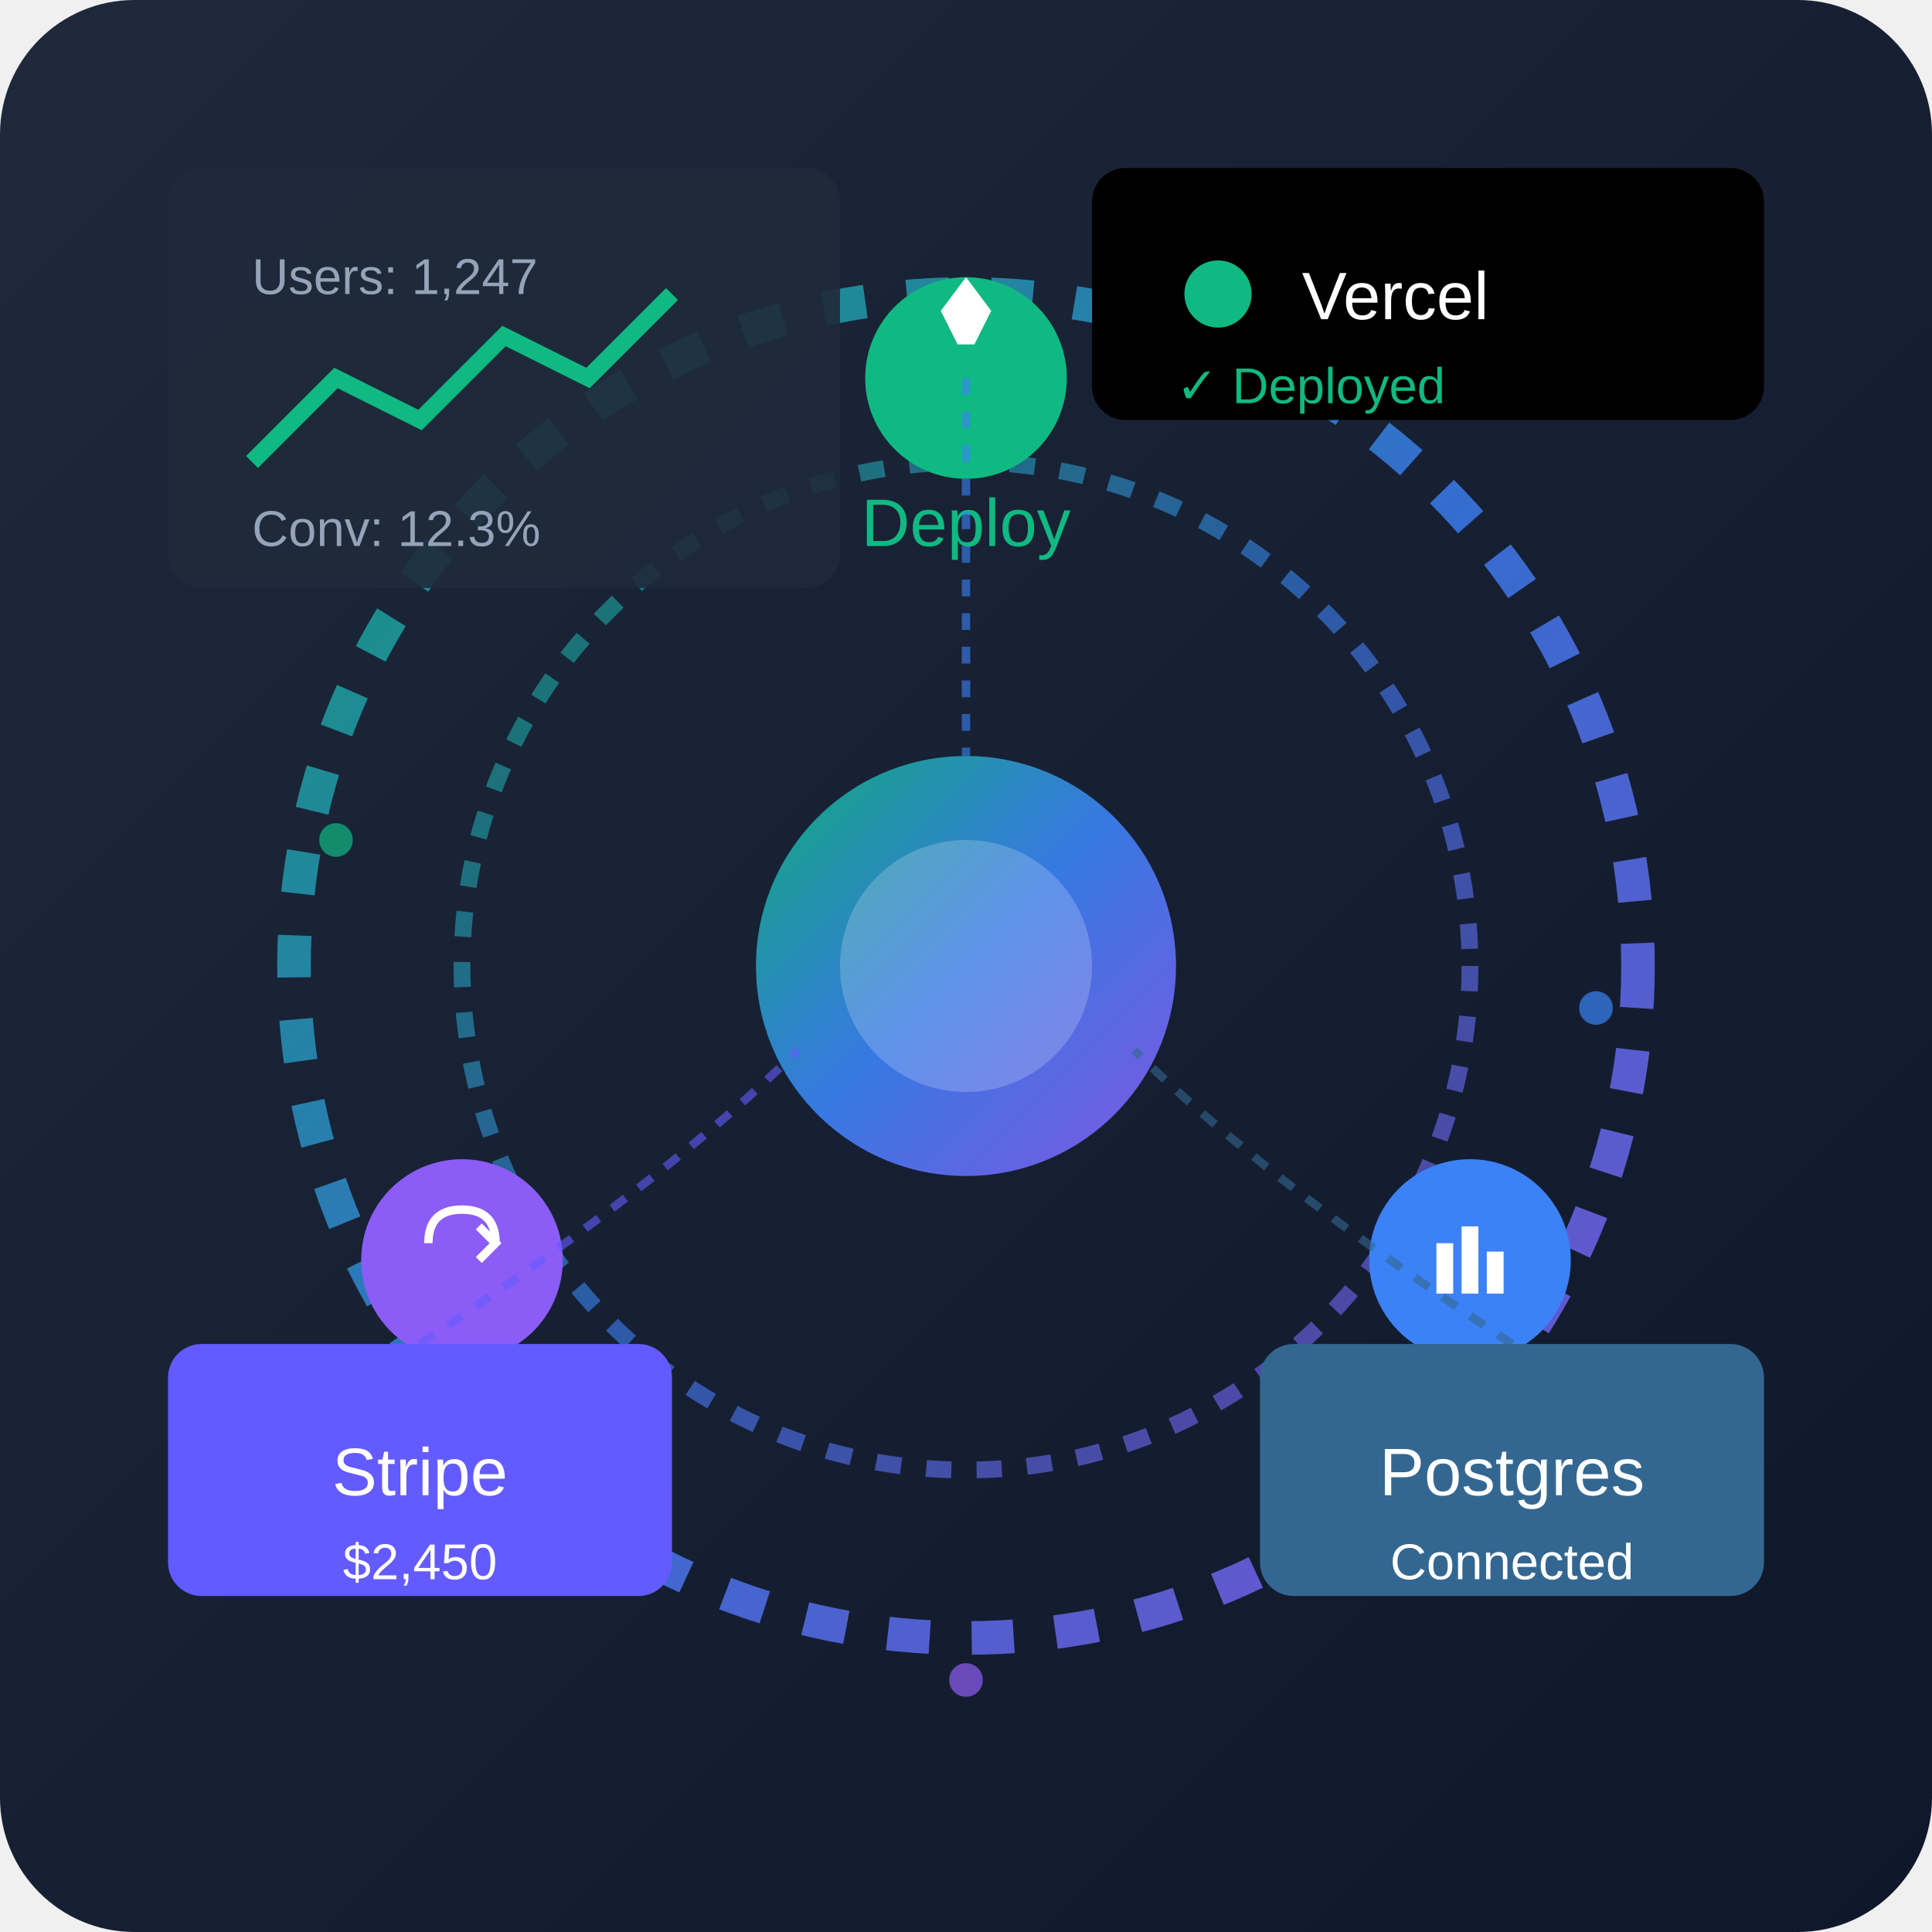
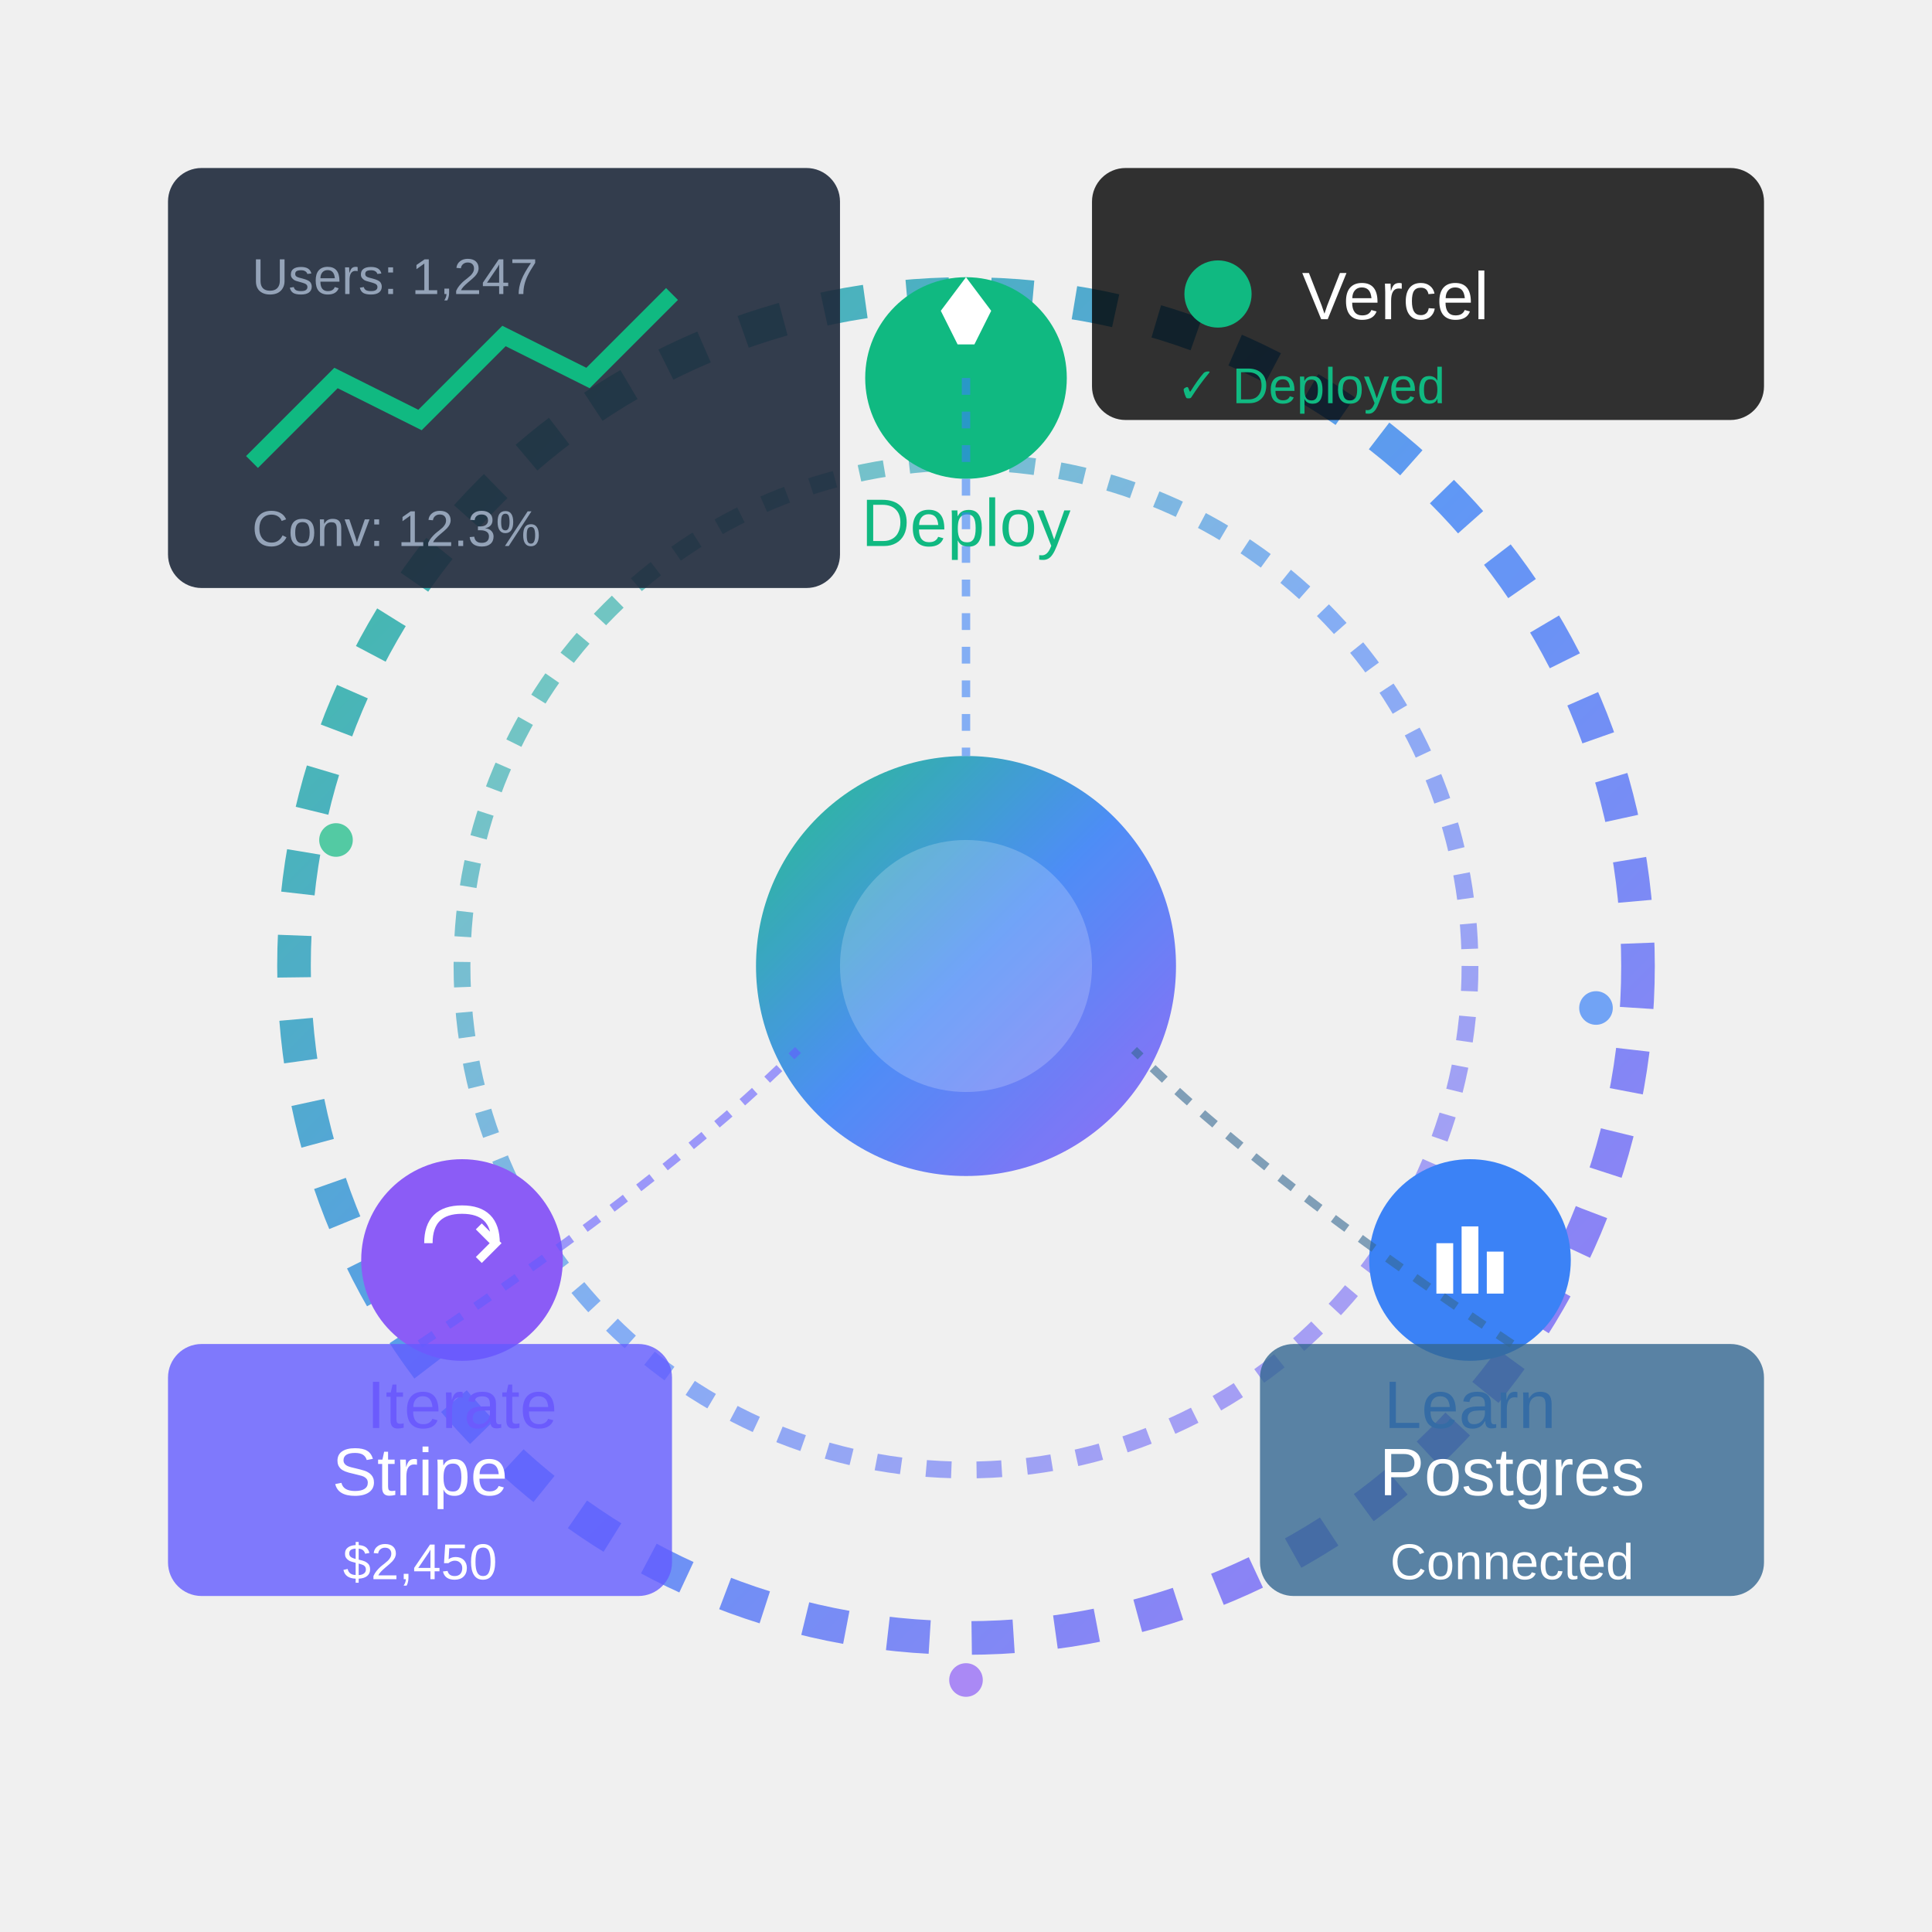
<svg xmlns="http://www.w3.org/2000/svg" width="230" height="230" viewBox="0 0 230 230" fill="none">
  <defs>
    <linearGradient id="cycleGradient" x1="0%" y1="0%" x2="100%" y2="100%">
      <stop offset="0%" style="stop-color:#10b981" />
      <stop offset="50%" style="stop-color:#3b82f6" />
      <stop offset="100%" style="stop-color:#8b5cf6" />
    </linearGradient>
-     <linearGradient id="dashboardBg" x1="0%" y1="0%" x2="100%" y2="100%">
-       <stop offset="0%" style="stop-color:#1e293b" />
-       <stop offset="100%" style="stop-color:#0f172a" />
-     </linearGradient>
  </defs>
-   <rect width="230" height="230" fill="url(#dashboardBg)" rx="16" />
  <g transform="translate(115, 115)">
    <circle cx="0" cy="0" r="80" fill="none" stroke="url(#cycleGradient)" stroke-width="4" opacity="0.8" stroke-dasharray="5,5">
      <animateTransform attributeName="transform" type="rotate" values="0;360" dur="10s" repeatCount="indefinite" />
    </circle>
    <circle cx="0" cy="0" r="60" fill="none" stroke="url(#cycleGradient)" stroke-width="2" opacity="0.6" stroke-dasharray="3,3">
      <animateTransform attributeName="transform" type="rotate" values="360;0" dur="8s" repeatCount="indefinite" />
    </circle>
    <circle cx="0" cy="0" r="25" fill="url(#cycleGradient)" opacity="0.9" />
    <circle cx="0" cy="0" r="15" fill="#ffffff" opacity="0.2" />
    <g transform="translate(0, -70)">
      <circle cx="0" cy="0" r="12" fill="#10b981" />
      <text x="0" y="20" font-family="Arial" font-size="8" fill="#10b981" text-anchor="middle">Deploy</text>
      <path d="M-3,-8 L0,-12 L3,-8 L1,-4 L-1,-4 Z" fill="#ffffff" />
    </g>
    <g transform="translate(60, 35)">
      <circle cx="0" cy="0" r="12" fill="#3b82f6" />
      <text x="0" y="20" font-family="Arial" font-size="8" fill="#3b82f6" text-anchor="middle">Learn</text>
      <rect x="-4" y="-2" width="2" height="6" fill="#ffffff" />
      <rect x="-1" y="-4" width="2" height="8" fill="#ffffff" />
      <rect x="2" y="-1" width="2" height="5" fill="#ffffff" />
    </g>
    <g transform="translate(-60, 35)">
      <circle cx="0" cy="0" r="12" fill="#8b5cf6" />
      <text x="0" y="20" font-family="Arial" font-size="8" fill="#8b5cf6" text-anchor="middle">Iterate</text>
      <path d="M-4,-2 Q-4,-6 0,-6 Q4,-6 4,-2 M2,-4 L4,-2 L2,0" stroke="#ffffff" stroke-width="1" fill="none" />
    </g>
  </g>
  <g transform="translate(20, 20)">
    <rect width="80" height="50" fill="#1e293b" rx="4" opacity="0.9" />
    <polyline points="10,35 20,25 30,30 40,20 50,25 60,15" stroke="#10b981" stroke-width="2" fill="none" />
    <text x="10" y="15" font-family="Arial" font-size="6" fill="#94a3b8">Users: 1,247</text>
    <text x="10" y="45" font-family="Arial" font-size="6" fill="#94a3b8">Conv: 12.3%</text>
  </g>
  <g transform="translate(130, 20)">
-     <rect width="80" height="30" fill="#000000" rx="4" />
+     <rect width="80" height="30" fill="#000000" rx="4" opacity="0.8" />
    <circle cx="15" cy="15" r="4" fill="#10b981" />
    <text x="25" y="18" font-family="Arial" font-size="8" fill="#ffffff">Vercel</text>
    <text x="10" y="28" font-family="Arial" font-size="6" fill="#10b981">✓ Deployed</text>
  </g>
  <g transform="translate(20, 160)">
-     <rect width="60" height="30" fill="#635bff" rx="4" />
+     <rect width="60" height="30" fill="#635bff" rx="4" opacity="0.8" />
    <text x="30" y="18" font-family="Arial" font-size="8" fill="#ffffff" text-anchor="middle">Stripe</text>
    <text x="30" y="28" font-family="Arial" font-size="6" fill="#ffffff" text-anchor="middle">$2,450</text>
  </g>
  <g transform="translate(150, 160)">
-     <rect width="60" height="30" fill="#336791" rx="4" />
+     <rect width="60" height="30" fill="#336791" rx="4" opacity="0.8" />
    <text x="30" y="18" font-family="Arial" font-size="8" fill="#ffffff" text-anchor="middle">Postgres</text>
    <text x="30" y="28" font-family="Arial" font-size="6" fill="#ffffff" text-anchor="middle">Connected</text>
  </g>
  <path d="M115 45 Q115 80 115 90" stroke="#3b82f6" stroke-width="1" opacity="0.6" stroke-dasharray="2,2" />
  <path d="M50 160 Q80 140 95 125" stroke="#635bff" stroke-width="1" opacity="0.6" stroke-dasharray="2,2" />
  <path d="M180 160 Q150 140 135 125" stroke="#336791" stroke-width="1" opacity="0.6" stroke-dasharray="2,2" />
  <circle cx="40" cy="100" r="2" fill="#10b981" opacity="0.7">
    <animate attributeName="cy" values="100;90;100" dur="3s" repeatCount="indefinite" />
  </circle>
  <circle cx="190" cy="120" r="2" fill="#3b82f6" opacity="0.7">
    <animate attributeName="cy" values="120;110;120" dur="2.5s" repeatCount="indefinite" />
  </circle>
  <circle cx="115" cy="200" r="2" fill="#8b5cf6" opacity="0.7">
    <animate attributeName="cy" values="200;190;200" dur="4s" repeatCount="indefinite" />
  </circle>
</svg>
